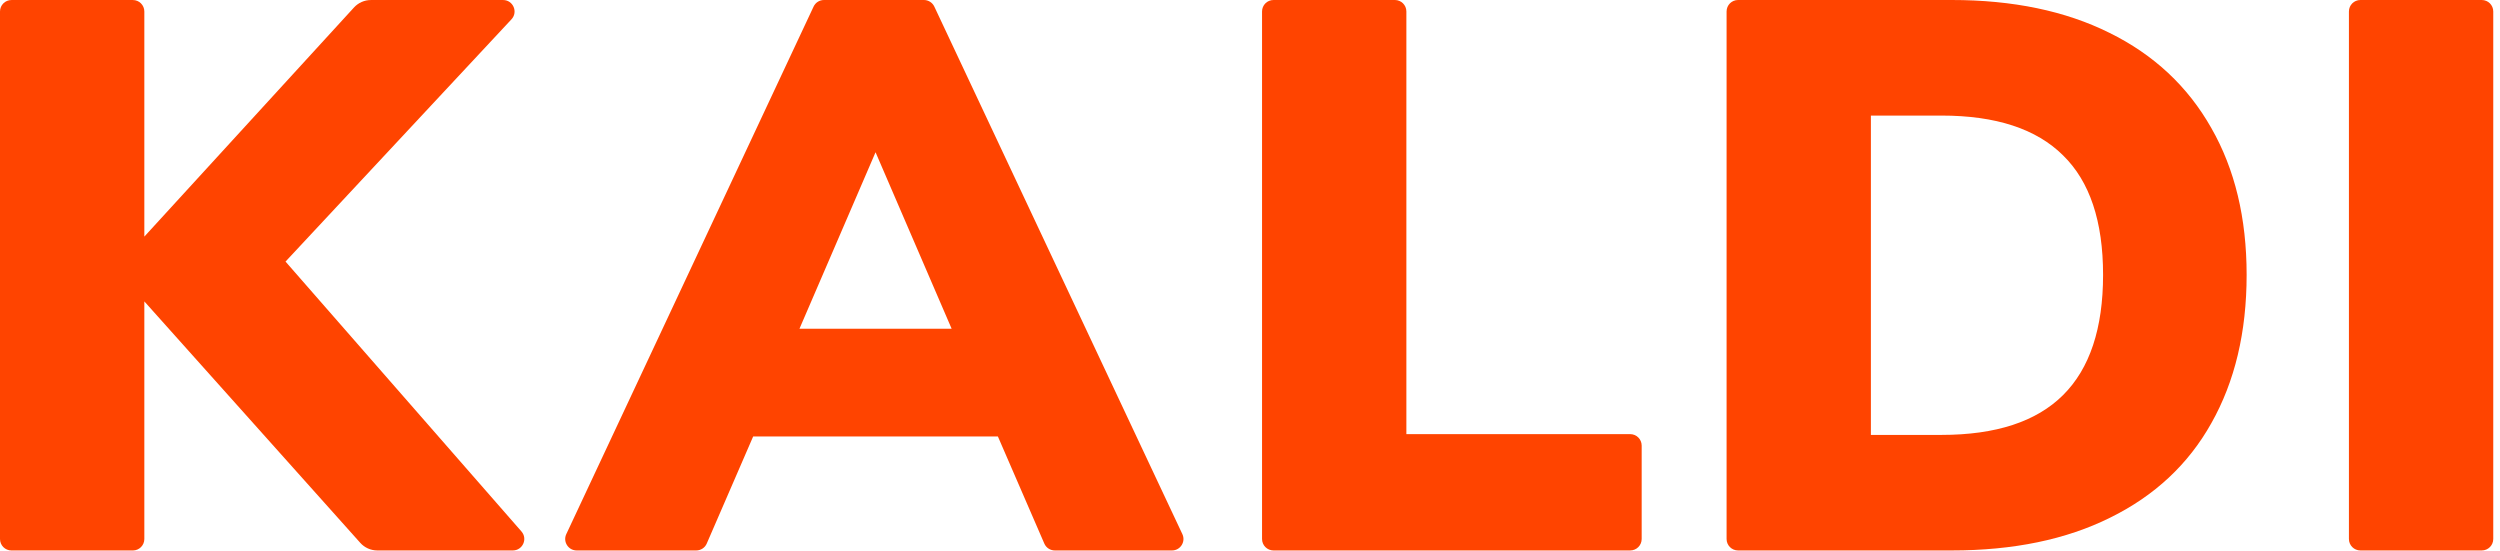
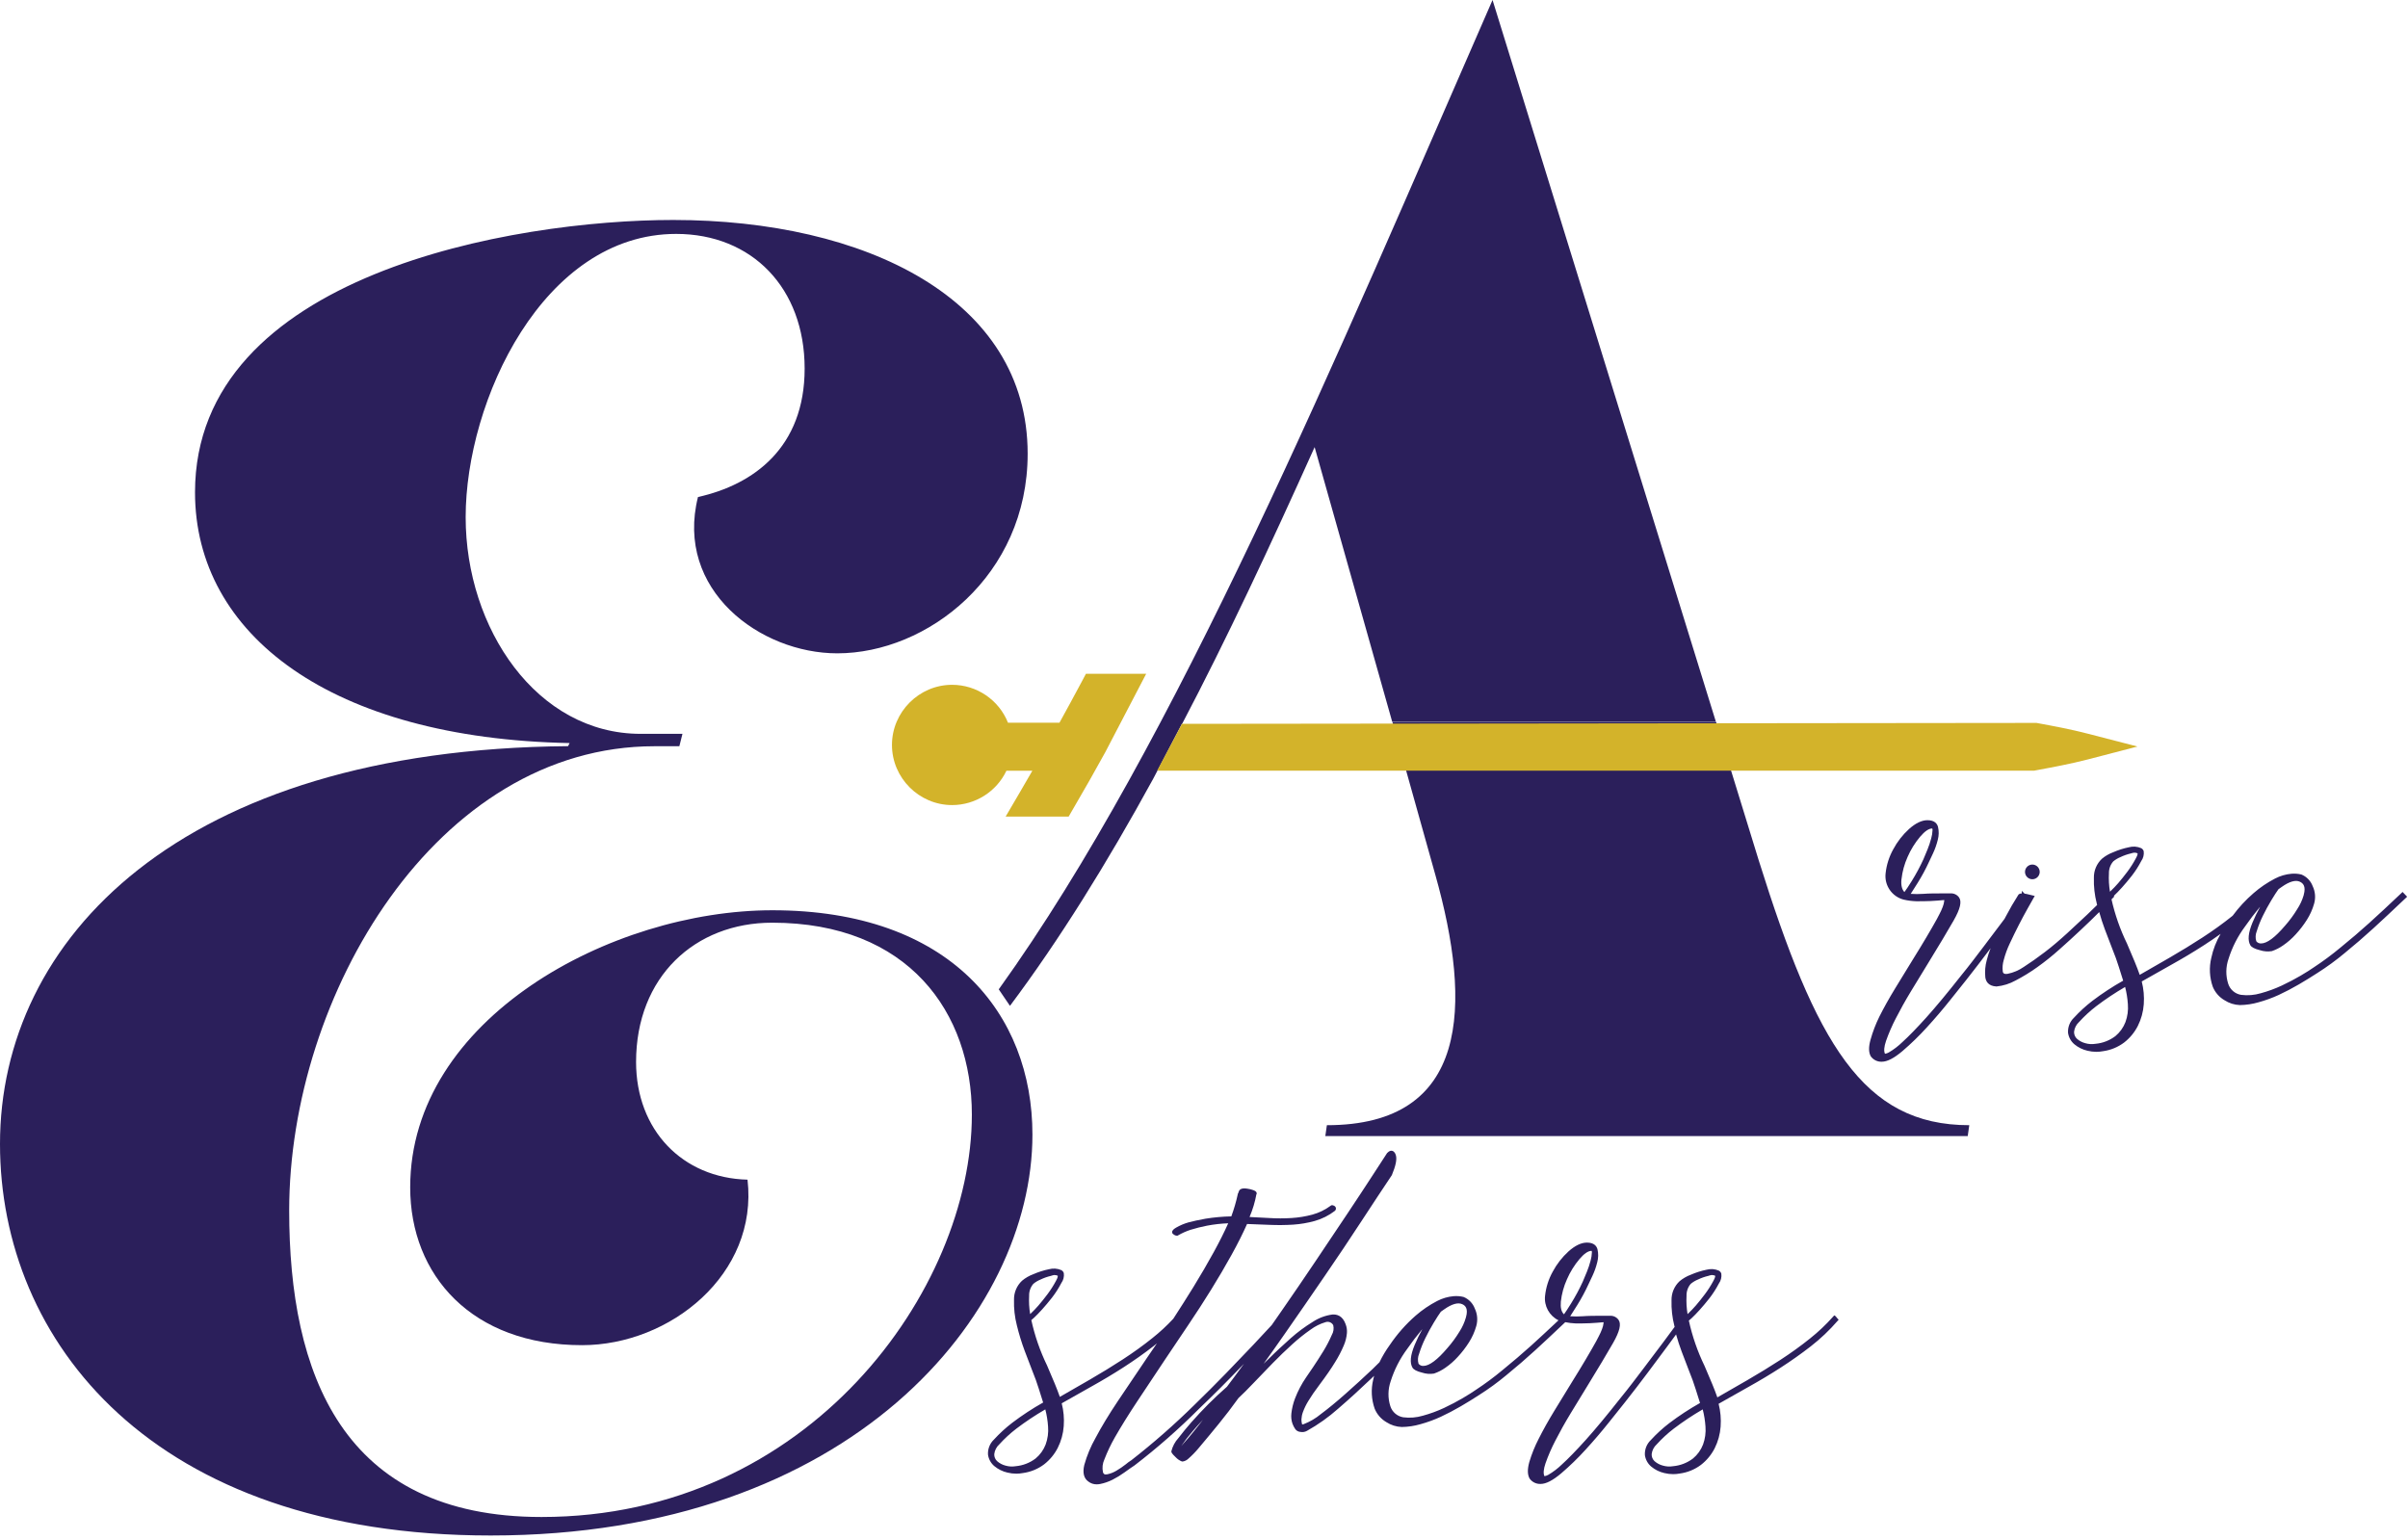
- <svg xmlns="http://www.w3.org/2000/svg" xmlns:xlink="http://www.w3.org/1999/xlink" viewBox="0 0 109 24">
-   <g transform="translate(-1470)">
-     <g style="mix-blend-mode:normal" transform="translate(1470)" fill="#f40">
-       <use xlink:href="#b" style="mix-blend-mode:normal" />
-       <use xlink:href="#c" style="mix-blend-mode:normal" />
-       <use xlink:href="#d" style="mix-blend-mode:normal" />
-       <use xlink:href="#e" style="mix-blend-mode:normal" />
-       <use xlink:href="#f" style="mix-blend-mode:normal" />
+ <svg xmlns="http://www.w3.org/2000/svg" width="100%" height="100%" viewBox="0 0 491 314" version="1.1" xml:space="preserve" style="fill-rule:evenodd;clip-rule:evenodd;stroke-linejoin:round;stroke-miterlimit:2;">
+   <g transform="matrix(0.75,0,0,0.75,0,0)">
+     <g transform="matrix(1,0,0,1,-75.46,-165.79)">
+       <path d="M202.06,306.4C202.06,336.7 221.42,365.32 249.61,365.32L261,365.32L260.16,368.69L253.4,368.69C194.06,368.69 154.08,436.44 154.08,494.94C154.08,539.13 168.39,578.26 222.68,578.26C295.48,578.26 339.68,516.4 339.68,468.85C339.68,441.08 322.43,416.67 285.39,416.67C264.39,416.67 248.39,431.4 248.39,454.54C248.39,473.06 261.01,486.1 278.69,486.54C281.64,512.21 257.69,531.54 233.69,531.54C203.81,531.54 186.98,512.6 186.98,488.62C186.98,442.75 241.69,413.29 285.45,413.29C333.84,413.29 356.15,441.48 356.15,474.29C356.15,523.11 306.91,583.29 208.86,583.29C116.7,583.29 75.46,530.29 75.46,476.82C75.46,421.27 124.27,369.51 229.9,368.67L230.32,367.83C165.51,366.57 128.48,338.37 128.48,299.66C128.48,240.33 215.17,225.6 258.48,225.6C310.66,225.6 354.85,247.06 354.85,289.14C354.85,322.39 327.5,343.43 303.09,343.43C282.09,343.43 258.9,326.18 265.22,300.93C280.37,297.56 294.22,287.46 294.22,266C294.22,244.12 279.91,229.39 259.29,229.39C223.1,229.39 202.06,274.84 202.06,306.4Z" style="fill:rgb(43,31,91);fill-rule:nonzero;" />
+     </g>
+     <g transform="matrix(1,0,0,1,-75.46,-165.79)">
+       <path d="M453.95,362L541.95,362L481.24,165.79C438.96,262.47 395.24,367.66 346.99,434.79L350.04,439.28C363.45,421.37 376.35,400.62 388.97,377.56L396.81,362.56L396.87,362.56C408.95,339.56 420.73,314.37 432.87,287.36L453.95,362Z" style="fill:rgb(43,31,91);fill-rule:nonzero;" />
+     </g>
+     <g transform="matrix(1,0,0,1,-75.46,-165.79)">
+       <path d="M553.62,399.76L542,362.05L454,362.05L454.16,362.61L456.82,372L465.66,403.56C475.76,439.33 474.92,471.73 436.2,471.73L435.78,474.68L610.43,474.68L610.85,471.73C581.82,471.72 569.19,449.42 553.62,399.76Z" style="fill:rgb(43,31,91);fill-rule:nonzero;" />
+     </g>
+     <g transform="matrix(1,0,0,1,-75.46,-165.79)">
+       <path d="M370.69,349L369.4,351.43C367.433,355.117 365.467,358.737 363.5,362.29L349.5,362.29C347.029,356.083 340.991,351.988 334.31,351.988C325.34,351.988 317.96,359.369 317.96,368.338C317.96,377.308 325.34,384.688 334.31,384.688C340.613,384.688 346.377,381.044 349.08,375.35L356.13,375.35C355.057,377.223 353.987,379.07 352.92,380.89L348.87,387.81L366,387.81L367.32,385.53C370.26,380.53 373.15,375.41 375.95,370.32L387.07,349L370.69,349Z" style="fill:rgb(211,179,42);fill-rule:nonzero;" />
+     </g>
+     <g transform="matrix(1,0,0,1,-75.46,-165.79)">
+       <path d="M643.12,365.29C638.43,364.07 633.72,363.2 629.12,362.35L396.8,362.6L390.07,375.33L628.5,375.33L629.3,375.18C633.8,374.34 638.45,373.48 643.08,372.28L656.57,368.77L643.12,365.29Z" style="fill:rgb(211,179,42);fill-rule:nonzero;" />
+     </g>
+     <g transform="matrix(1,0,0,1,-75.46,-165.79)">
+       <path d="M574.51,523.67L574.14,523.43L573.85,523.76C571.916,525.942 569.795,527.949 567.51,529.76C565.02,531.76 562.31,533.71 559.45,535.57C556.59,537.43 553.59,539.27 550.56,541.02L542.36,545.74C541.97,544.62 541.5,543.41 540.98,542.14C540.35,540.63 539.66,539 538.89,537.21C536.98,533.277 535.543,529.131 534.61,524.86C534.79,524.72 535.04,524.5 535.39,524.18C535.99,523.62 536.72,522.87 537.55,521.95C538.38,521.03 539.29,519.95 540.21,518.78C541.182,517.526 542.038,516.187 542.77,514.78C543.328,514.006 543.568,513.046 543.44,512.1C543.333,511.741 543.084,511.441 542.75,511.27C541.697,510.813 540.518,510.728 539.41,511.03C537.95,511.329 536.525,511.781 535.16,512.38C534.039,512.792 532.997,513.394 532.08,514.16C530.65,515.502 529.857,517.39 529.9,519.35C529.833,521.681 530.092,524.011 530.67,526.27C530.67,526.37 530.73,526.46 530.75,526.56C529.897,527.74 528.833,529.177 527.56,530.87C526.007,532.923 524.247,535.257 522.28,537.87C520.28,540.5 518.28,543.18 516.07,545.87C512.4,550.53 509.22,554.37 506.61,557.27C504,560.17 501.82,562.41 500.12,563.95C498.987,565.059 497.72,566.023 496.35,566.82C496.039,566.99 495.7,567.105 495.35,567.16C495,566.45 495.1,565.25 495.64,563.66C496.385,561.55 497.277,559.495 498.31,557.51C499.47,555.24 500.85,552.75 502.44,550.13C504.03,547.51 505.58,544.96 507.08,542.53C510,537.78 512.32,533.89 514,530.96C515.82,527.77 516.29,525.76 515.48,524.64C514.952,523.912 514.088,523.501 513.19,523.55L511.31,523.55C509.24,523.55 507.31,523.55 505.69,523.68C504.578,523.757 503.462,523.757 502.35,523.68L504.25,520.68C505.406,518.829 506.442,516.905 507.35,514.92C507.517,514.587 507.873,513.83 508.42,512.65C508.969,511.472 509.401,510.243 509.71,508.98C510.02,507.833 510.04,506.627 509.77,505.47C509.55,504.64 508.88,503.65 506.9,503.65C505.36,503.65 503.68,504.45 501.9,506.04C500.156,507.626 498.698,509.5 497.59,511.58C496.471,513.597 495.767,515.817 495.52,518.11C495.203,520.875 496.67,523.556 499.17,524.78C496.31,527.48 493.8,529.78 491.73,531.67C489.32,533.83 486.73,536.06 483.96,538.31C481.643,540.239 479.22,542.035 476.7,543.69C475.87,544.27 474.7,545.02 473.15,545.93C471.6,546.84 469.92,547.73 468.05,548.61C466.194,549.476 464.267,550.182 462.29,550.72C460.562,551.231 458.747,551.378 456.96,551.15C455.325,550.886 453.971,549.725 453.46,548.15C452.747,545.942 452.776,543.561 453.54,541.37C454.536,538.194 456.061,535.209 458.05,532.54C459.37,530.64 460.65,528.97 461.85,527.54L462.15,527.19C461.37,528.581 460.672,530.017 460.06,531.49C458.9,534.31 458.7,536.32 459.47,537.65C459.8,538.2 460.63,538.65 462.1,539.01C463.138,539.351 464.242,539.437 465.32,539.26C466.417,538.887 467.454,538.358 468.4,537.69C469.654,536.827 470.801,535.821 471.82,534.69C472.936,533.483 473.94,532.178 474.82,530.79C475.703,529.41 476.377,527.907 476.82,526.33C477.267,524.754 477.125,523.068 476.42,521.59C475.887,520.156 474.777,519.008 473.36,518.43C472.48,518.217 471.572,518.146 470.67,518.22C469.109,518.354 467.59,518.796 466.2,519.52C464.087,520.613 462.113,521.956 460.32,523.52C457.656,525.856 455.304,528.525 453.32,531.46C452.243,532.947 451.299,534.527 450.5,536.18L448.66,538C446.17,540.37 443.66,542.64 441.26,544.77C438.86,546.9 436.59,548.77 434.57,550.27C433.169,551.439 431.584,552.368 429.88,553.02C429.75,553.072 429.61,553.096 429.47,553.09C429.341,552.648 429.277,552.19 429.28,551.73C429.314,551.046 429.452,550.372 429.69,549.73C430.087,548.646 430.596,547.607 431.21,546.63C431.95,545.4 432.95,543.94 434.21,542.28C435.96,539.95 437.39,537.88 438.44,536.15C439.348,534.706 440.137,533.191 440.8,531.62C441.262,530.553 441.549,529.418 441.65,528.26C441.716,527.448 441.6,526.631 441.31,525.87C440.48,523.49 438.87,523.11 437.66,523.21C435.765,523.468 433.953,524.152 432.36,525.21C430.232,526.512 428.224,528.001 426.36,529.66C424.36,531.46 422.36,533.28 420.56,535.08L419,536.59C420.887,533.97 422.803,531.26 424.75,528.46C428.25,523.46 431.88,518.17 435.55,512.82C439.07,507.68 442.46,502.65 445.6,497.82C448.74,492.99 451.48,488.9 453.87,485.3C454.93,482.74 455.29,480.97 454.95,479.88C454.87,479.63 454.64,478.88 453.95,478.7C453.53,478.59 453.09,478.77 452.57,479.31C451.903,480.317 450.603,482.317 448.67,485.31C446.78,488.23 444.45,491.76 441.77,495.79C439.09,499.82 436.2,504.12 433.1,508.73C430,513.34 426.9,517.89 423.93,522.16L421.21,526.07C419.92,527.49 418.21,529.32 416.13,531.52C414.05,533.72 411.51,536.37 408.79,539.18C406.07,541.99 403.17,544.88 400.26,547.71C394.819,553.074 389.073,558.119 383.05,562.82C382.511,563.152 381.999,563.527 381.52,563.94C380.719,564.569 379.878,565.144 379,565.66C378.217,566.136 377.358,566.475 376.46,566.66C375.68,566.81 375.46,566.49 375.33,566.1C375.07,564.927 375.203,563.7 375.71,562.61C376.507,560.541 377.46,558.535 378.56,556.61C380.23,553.69 382.27,550.4 384.63,546.84C386.99,543.28 389.55,539.43 392.23,535.41C394.23,532.397 396.323,529.28 398.51,526.06C400.68,522.85 402.77,519.61 404.74,516.43C406.71,513.25 408.57,510.08 410.28,506.99C411.99,503.9 413.34,501.2 414.5,498.59L420.75,498.83C422.84,498.916 424.932,498.896 427.02,498.77C429.009,498.637 430.979,498.302 432.9,497.77C434.894,497.207 436.761,496.267 438.4,495C438.573,494.846 438.671,494.626 438.671,494.395C438.671,494.164 438.573,493.944 438.4,493.79L438.32,493.73C437.73,493.34 437.38,493.48 437.24,493.62C435.738,494.733 434.043,495.557 432.24,496.05C430.383,496.548 428.48,496.856 426.56,496.97C424.562,497.094 422.558,497.094 420.56,496.97C418.747,496.857 416.953,496.763 415.18,496.69C416.033,494.693 416.66,492.607 417.05,490.47L417.14,490.36L417.09,490.1C417.02,489.78 416.74,489.61 416.26,489.41C415.738,489.211 415.194,489.073 414.64,489C414.13,488.92 412.58,488.68 412.26,489.73C412.209,489.917 412.146,490.101 412.07,490.28L411.97,490.38L411.97,490.52C411.528,492.559 410.943,494.563 410.22,496.52C407.875,496.568 405.536,496.779 403.22,497.15C401.34,497.49 399.78,497.83 398.59,498.15C397.408,498.485 396.273,498.965 395.21,499.58C394.62,499.93 394.09,500.33 394.13,500.85C394.156,501.11 394.321,501.336 394.56,501.44C394.812,501.659 395.136,501.776 395.47,501.77L395.6,501.77L395.72,501.7C396.804,501.072 397.95,500.56 399.14,500.17C400.609,499.718 402.101,499.344 403.61,499.05C405.514,498.686 407.443,498.469 409.38,498.4C408.28,500.85 406.96,503.48 405.45,506.23C403.78,509.28 401.92,512.46 399.94,515.69C398.17,518.56 396.32,521.47 394.45,524.35C392.686,526.248 390.781,528.01 388.75,529.62C386.26,531.62 383.55,533.57 380.69,535.43C377.83,537.29 374.83,539.13 371.8,540.88L363.6,545.6C363.21,544.48 362.74,543.27 362.22,542C361.59,540.49 360.9,538.86 360.13,537.07C358.22,533.137 356.783,528.991 355.85,524.72C356.03,524.58 356.28,524.36 356.63,524.04C357.23,523.48 357.96,522.73 358.79,521.81C359.62,520.89 360.53,519.81 361.45,518.64C362.422,517.386 363.278,516.047 364.01,514.64C364.568,513.866 364.808,512.906 364.68,511.96C364.573,511.601 364.324,511.301 363.99,511.13C362.937,510.673 361.758,510.588 360.65,510.89C359.19,511.189 357.765,511.641 356.4,512.24C355.279,512.652 354.237,513.254 353.32,514.02C351.89,515.362 351.097,517.25 351.14,519.21C351.073,521.541 351.332,523.871 351.91,526.13C352.485,528.505 353.203,530.842 354.06,533.13C354.9,535.357 355.567,537.1 356.06,538.36C356.8,540.18 357.41,541.85 357.87,543.36C358.33,544.87 358.68,545.98 359.06,547.13C356.149,548.769 353.353,550.603 350.69,552.62C348.893,553.997 347.219,555.53 345.69,557.2C344.568,558.261 343.974,559.768 344.07,561.31C344.244,562.532 344.864,563.648 345.81,564.44C346.835,565.287 348.044,565.883 349.34,566.18C350.135,566.379 350.951,566.48 351.77,566.48C352.371,566.479 352.97,566.422 353.56,566.31C355.651,566.031 357.634,565.218 359.32,563.95C360.876,562.742 362.146,561.205 363.04,559.45C363.963,557.609 364.514,555.604 364.66,553.55C364.814,551.467 364.629,549.373 364.11,547.35C366.86,545.77 369.62,544.21 372.32,542.71C375.25,541.08 378.16,539.34 380.95,537.54C383.74,535.74 386.53,533.78 389.15,531.74C389.44,531.52 389.71,531.28 389.99,531.05C389.11,532.35 388.23,533.64 387.36,534.89C384.52,539.07 381.83,543.07 379.36,546.76C376.89,550.45 374.86,553.83 373.31,556.76C371.994,559.072 370.966,561.537 370.25,564.1C369.74,566.24 370.13,567.77 371.37,568.63C372.013,569.128 372.807,569.393 373.62,569.38C373.929,569.379 374.237,569.349 374.54,569.29C375.718,569.056 376.858,568.662 377.93,568.12C379.071,567.541 380.165,566.872 381.2,566.12C382.2,565.37 383.14,564.75 383.91,564.23C390.077,559.496 395.927,554.362 401.42,548.86C405.42,545.04 409.36,541.09 413.18,537.1L413.67,536.58C411.82,539.14 410.25,541.25 409.03,542.84C405.584,545.867 402.337,549.114 399.31,552.56C398.13,553.9 396.96,555.33 395.84,556.79C394.899,557.817 394.235,559.066 393.91,560.42C393.91,560.72 394.1,561.06 395.07,561.98C395.548,562.504 396.14,562.911 396.8,563.17L397,563.17C397.564,563.089 398.088,562.833 398.5,562.44C399.502,561.57 400.431,560.62 401.28,559.6C403.16,557.37 405.02,555.13 406.81,552.93C408.6,550.73 410.47,548.3 412.16,545.93C413.34,544.84 414.72,543.46 416.39,541.7C418.06,539.94 419.72,538.23 421.47,536.43C423.22,534.63 425.02,532.9 426.79,531.3C428.365,529.856 430.036,528.52 431.79,527.3C432.997,526.406 434.351,525.729 435.79,525.3C436.599,524.992 437.521,525.337 437.93,526.1C438.15,527.003 438.01,527.958 437.54,528.76C436.881,530.279 436.116,531.749 435.25,533.16C434.25,534.75 433.34,536.22 432.44,537.53C431.54,538.84 430.89,539.8 430.55,540.3C429.333,542.077 428.326,543.99 427.55,546C427.044,547.312 426.708,548.683 426.55,550.08C426.436,551.023 426.535,551.98 426.84,552.88C427.04,553.422 427.309,553.936 427.64,554.41C427.985,554.84 428.499,555.103 429.05,555.13C429.65,555.24 430.271,555.134 430.8,554.83C433.821,553.139 436.651,551.128 439.24,548.83C442.29,546.2 445.36,543.4 448.37,540.52L449.04,539.87C448.95,540.23 448.86,540.59 448.79,540.94C448.162,543.554 448.305,546.295 449.2,548.83C449.829,550.352 450.939,551.627 452.36,552.46C453.615,553.279 455.072,553.739 456.57,553.79C458.297,553.764 460.013,553.505 461.67,553.02C463.548,552.502 465.38,551.834 467.15,551.02C468.98,550.17 470.81,549.21 472.59,548.17C474.37,547.13 476.06,546.09 477.59,545.09C480.193,543.442 482.685,541.625 485.05,539.65C487.81,537.4 490.43,535.13 492.86,532.91C495.11,530.85 497.79,528.35 501.01,525.29C501.953,525.48 502.909,525.594 503.87,525.63C505.09,525.63 506.37,525.63 507.69,525.57C509.01,525.51 510.22,525.4 511.42,525.3C511.439,525.375 511.439,525.455 511.42,525.53C511.357,526.089 511.219,526.637 511.01,527.16C510.768,527.808 510.484,528.439 510.16,529.05C509.82,529.68 509.57,530.17 509.41,530.49C508.58,531.99 507.61,533.67 506.53,535.49C505.45,537.31 504.27,539.26 503.02,541.26L498.02,549.42C496.39,552.09 494.97,554.64 493.79,556.99C492.744,559.009 491.89,561.121 491.24,563.3C490.7,565.25 490.71,566.71 491.31,567.8C491.995,568.767 493.126,569.321 494.31,569.27C495.78,569.27 497.61,568.33 499.91,566.39C502.257,564.382 504.475,562.228 506.55,559.94C508.77,557.51 510.89,555.03 512.85,552.57L517.31,546.98C519.48,544.23 521.57,541.5 523.54,538.87C525.51,536.24 527.25,533.87 528.75,531.87L531.14,528.62C531.59,530.2 532.08,531.76 532.65,533.26C533.49,535.487 534.157,537.23 534.65,538.49C535.39,540.31 536,541.98 536.46,543.49C536.92,545 537.27,546.11 537.65,547.26C534.739,548.899 531.943,550.733 529.28,552.75C527.483,554.127 525.809,555.66 524.28,557.33C523.158,558.391 522.564,559.898 522.66,561.44C522.834,562.662 523.454,563.778 524.4,564.57C525.425,565.417 526.634,566.013 527.93,566.31C528.725,566.509 529.541,566.61 530.36,566.61C530.961,566.609 531.56,566.552 532.15,566.44C534.241,566.161 536.224,565.348 537.91,564.08C539.466,562.872 540.736,561.335 541.63,559.58C542.553,557.739 543.104,555.734 543.25,553.68C543.404,551.597 543.219,549.503 542.7,547.48C545.45,545.9 548.21,544.34 550.91,542.84C553.84,541.21 556.75,539.47 559.54,537.67C562.33,535.87 565.12,533.91 567.74,531.87C570.389,529.81 572.831,527.495 575.03,524.96L575.34,524.61L575.01,524.28C574.86,524.063 574.693,523.859 574.51,523.67ZM538.38,549C538.774,550.53 539.025,552.094 539.13,553.67C539.265,555.325 539.04,556.99 538.47,558.55C537.899,560.034 536.955,561.346 535.73,562.36C534.158,563.549 532.283,564.273 530.32,564.45C529.389,564.605 528.435,564.547 527.53,564.28C526.697,564.06 525.926,563.649 525.28,563.08C524.756,562.591 524.471,561.896 524.5,561.18C524.617,560.148 525.108,559.195 525.88,558.5C527.295,556.94 528.848,555.511 530.52,554.23C533.03,552.327 535.655,550.58 538.38,549ZM540.91,512.48C541.208,512.469 541.504,512.535 541.77,512.67C541.77,512.73 541.85,513.07 541.27,514.08C540.602,515.329 539.839,516.526 538.99,517.66C538.13,518.81 537.29,519.85 536.5,520.77C535.88,521.49 535.13,522.27 534.26,523.1C533.984,521.449 533.89,519.772 533.98,518.1C533.946,516.915 534.357,515.759 535.13,514.86C535.715,514.379 536.369,513.988 537.07,513.7C537.977,513.263 538.929,512.928 539.91,512.7C540.233,512.579 540.568,512.495 540.91,512.45L540.91,512.48ZM500.67,523.16C499.93,522.46 499.67,521.33 499.81,519.7C500.042,517.602 500.602,515.554 501.47,513.63C502.327,511.653 503.466,509.811 504.85,508.16C506.13,506.65 507.24,505.89 508.17,505.89C508.24,506.026 508.267,506.179 508.25,506.33C508.222,507.095 508.101,507.854 507.89,508.59C507.62,509.61 507.286,510.612 506.89,511.59C506.47,512.63 506.097,513.523 505.77,514.27C504.84,516.305 503.781,518.279 502.6,520.18C501.77,521.52 501.11,522.54 500.67,523.14L500.67,523.16ZM474,524C473.611,525.371 473.018,526.676 472.24,527.87C471.282,529.452 470.184,530.944 468.96,532.33C466.23,535.55 464.03,537.18 462.43,537.18C461.921,537.213 461.428,536.987 461.12,536.58C460.856,535.686 460.912,534.727 461.28,533.87C461.725,532.428 462.283,531.024 462.95,529.67C463.65,528.23 464.43,526.8 465.25,525.44C466.07,524.08 466.69,523.13 467.19,522.44L468.01,521.86C470.18,520.31 471.87,519.86 473.01,520.4C473.79,520.75 474.71,521.51 474,524ZM401.7,552.86C400.5,554.39 399.43,555.72 398.51,556.8C397.59,557.88 397.06,558.48 396.59,558.99C397.553,557.577 398.598,556.221 399.72,554.93C400.553,553.943 401.487,552.903 402.52,551.81L401.7,552.86ZM359.65,549C360.044,550.53 360.295,552.094 360.4,553.67C360.535,555.325 360.31,556.99 359.74,558.55C359.169,560.034 358.225,561.346 357,562.36C355.428,563.549 353.553,564.273 351.59,564.45C350.659,564.605 349.705,564.547 348.8,564.28C347.967,564.06 347.196,563.649 346.55,563.08C346.026,562.591 345.741,561.896 345.77,561.18C345.887,560.148 346.378,559.195 347.15,558.5C348.565,556.94 350.118,555.511 351.79,554.23C354.3,552.327 356.925,550.58 359.65,549ZM362.18,512.48C362.478,512.469 362.774,512.535 363.04,512.67C363.04,512.73 363.12,513.07 362.54,514.08C361.872,515.329 361.109,516.526 360.26,517.66C359.4,518.81 358.56,519.85 357.77,520.77C357.15,521.49 356.4,522.27 355.53,523.1C355.254,521.449 355.16,519.772 355.25,518.1C355.216,516.915 355.627,515.759 356.4,514.86C356.985,514.379 357.639,513.988 358.34,513.7C359.247,513.263 360.199,512.928 361.18,512.7C361.503,512.579 361.838,512.495 362.18,512.45L362.18,512.48Z" style="fill:rgb(43,31,91);fill-rule:nonzero;" />
+     </g>
+     <g transform="matrix(1,0,0,1,-75.46,-165.79)">
+       <path d="M628,404.86C629.097,404.86 630,403.957 630,402.86C630,401.763 629.097,400.86 628,400.86C626.903,400.86 626,401.763 626,402.86C626,403.957 626.903,404.86 628,404.86Z" style="fill:rgb(43,31,91);fill-rule:nonzero;" />
+     </g>
+     <g transform="matrix(1,0,0,1,-75.46,-165.79)">
+       <path d="M728.65,408.31L728.3,408.65C724.86,411.92 721.91,414.65 719.52,416.81C717.13,418.97 714.52,421.2 711.75,423.45C709.433,425.379 707.01,427.175 704.49,428.83C703.66,429.41 702.49,430.16 700.94,431.07C699.39,431.98 697.71,432.87 695.84,433.75C693.984,434.616 692.057,435.322 690.08,435.86C688.352,436.371 686.537,436.518 684.75,436.29C683.115,436.026 681.761,434.865 681.25,433.29C680.537,431.082 680.566,428.701 681.33,426.51C682.326,423.334 683.851,420.349 685.84,417.68C687.16,415.78 688.44,414.11 689.64,412.68L689.94,412.33C689.16,413.721 688.462,415.157 687.85,416.63C686.69,419.45 686.49,421.46 687.26,422.79C687.59,423.34 688.42,423.79 689.89,424.15C690.927,424.491 692.032,424.577 693.11,424.4C694.207,424.027 695.244,423.498 696.19,422.83C697.444,421.967 698.591,420.961 699.61,419.83C700.726,418.623 701.73,417.318 702.61,415.93C703.493,414.55 704.167,413.047 704.61,411.47C705.057,409.894 704.915,408.208 704.21,406.73C703.677,405.296 702.567,404.148 701.15,403.57C700.271,403.354 699.362,403.284 698.46,403.36C696.899,403.494 695.38,403.936 693.99,404.66C691.877,405.753 689.903,407.096 688.11,408.66C686.008,410.477 684.117,412.523 682.47,414.76L682.34,414.87C679.85,416.87 677.14,418.82 674.28,420.68C671.42,422.54 668.42,424.38 665.39,426.13L657.19,430.85C656.8,429.73 656.33,428.52 655.81,427.25C655.18,425.74 654.49,424.11 653.72,422.32C651.861,418.496 650.451,414.469 649.52,410.32L649.86,409.98L650.31,409.53L650.11,409.41L650.22,409.31C650.82,408.75 651.55,408 652.38,407.08C653.21,406.16 654.12,405.08 655.04,403.91C656.012,402.656 656.868,401.317 657.6,399.91C658.158,399.136 658.398,398.176 658.27,397.23C658.163,396.871 657.914,396.571 657.58,396.4C656.528,395.939 655.348,395.854 654.24,396.16C652.78,396.459 651.355,396.911 649.99,397.51C648.869,397.922 647.827,398.524 646.91,399.29C645.48,400.632 644.687,402.52 644.73,404.48C644.663,406.811 644.922,409.141 645.5,411.4C645.5,411.55 645.58,411.69 645.62,411.84C644.85,412.6 643.98,413.46 642.94,414.44C641.33,415.97 639.49,417.68 637.48,419.52C635.47,421.36 633.48,423.07 631.42,424.64C629.36,426.21 627.42,427.58 625.68,428.69C624.358,429.611 622.86,430.251 621.28,430.57C620.13,430.75 620.02,430.24 619.96,429.96C619.826,428.917 619.911,427.858 620.21,426.85C620.615,425.283 621.171,423.76 621.87,422.3C622.67,420.58 623.49,418.9 624.31,417.3C625.13,415.7 625.92,414.23 626.69,412.86L628.32,409.97L628.65,409.4L628.01,409.24L626.43,408.86L625.88,408.77L625.13,408.01L625.13,408.73C624.821,408.704 624.513,408.797 624.27,408.99L624.2,409.08C623.6,410.03 623,411 622.42,412C621.84,413 621.35,413.95 620.73,415.07L620.44,415.62L620.14,416.02C618.587,418.073 616.827,420.407 614.86,423.02C612.86,425.65 610.86,428.33 608.65,431.02C604.98,435.68 601.8,439.52 599.19,442.42C596.58,445.32 594.4,447.56 592.7,449.1C591.567,450.209 590.3,451.173 588.93,451.97C588.619,452.14 588.28,452.255 587.93,452.31C587.58,451.6 587.68,450.4 588.22,448.81C588.965,446.7 589.857,444.645 590.89,442.66C592.05,440.39 593.43,437.9 595.02,435.28C596.61,432.66 598.16,430.11 599.66,427.68C602.58,422.93 604.9,419.04 606.58,416.11C608.4,412.92 608.87,410.91 608.06,409.79C607.532,409.062 606.668,408.651 605.77,408.7L603.89,408.7C601.82,408.7 599.89,408.7 598.27,408.83C597.158,408.906 596.042,408.906 594.93,408.83L596.83,405.83C597.986,403.979 599.022,402.055 599.93,400.07C600.097,399.737 600.453,398.98 601,397.8C601.549,396.622 601.981,395.393 602.29,394.13C602.6,392.983 602.62,391.777 602.35,390.62C602.13,389.79 601.46,388.8 599.48,388.8C597.94,388.8 596.26,389.6 594.48,391.19C592.736,392.776 591.278,394.65 590.17,396.73C589.051,398.747 588.347,400.967 588.1,403.26C587.723,406.512 589.829,409.576 593,410.39C594.145,410.656 595.315,410.807 596.49,410.84C597.71,410.84 598.99,410.84 600.31,410.78C601.63,410.72 602.84,410.61 604.04,410.51C604.059,410.585 604.059,410.665 604.04,410.74C603.977,411.299 603.839,411.847 603.63,412.37C603.388,413.018 603.104,413.649 602.78,414.26C602.44,414.89 602.19,415.38 602.03,415.7C601.2,417.2 600.23,418.88 599.15,420.7C598.07,422.52 596.89,424.47 595.64,426.47L590.64,434.63C589.01,437.3 587.59,439.85 586.41,442.2C585.413,444.221 584.606,446.33 584,448.5C583.46,450.45 583.47,451.91 584.07,453C584.755,453.967 585.886,454.521 587.07,454.47C588.54,454.47 590.37,453.53 592.67,451.59C595.017,449.582 597.235,447.428 599.31,445.14C601.53,442.71 603.65,440.23 605.61,437.77L610.07,432.18C612.24,429.43 614.33,426.7 616.3,424.07L616.65,423.6C616.231,424.663 615.88,425.752 615.6,426.86C615.183,428.369 615.051,429.943 615.21,431.5C615.35,432.58 615.98,433.89 618.21,434.01L618.27,434.01C620.082,433.827 621.838,433.275 623.43,432.39C625.481,431.327 627.453,430.117 629.33,428.77C631.444,427.263 633.471,425.637 635.4,423.9C637.4,422.14 639.32,420.36 641.18,418.62C643.04,416.88 644.68,415.29 646.18,413.78C646.63,415.36 647.12,416.93 647.69,418.43C648.53,420.657 649.197,422.4 649.69,423.66C650.43,425.48 651.04,427.15 651.5,428.66C651.96,430.17 652.31,431.28 652.69,432.43C649.779,434.069 646.983,435.903 644.32,437.92C642.523,439.297 640.849,440.83 639.32,442.5C638.198,443.561 637.604,445.068 637.7,446.61C637.874,447.832 638.494,448.948 639.44,449.74C640.465,450.587 641.674,451.183 642.97,451.48C643.765,451.679 644.581,451.78 645.4,451.78C646.001,451.779 646.6,451.722 647.19,451.61C649.281,451.331 651.264,450.518 652.95,449.25C654.506,448.042 655.776,446.505 656.67,444.75C657.593,442.909 658.144,440.904 658.29,438.85C658.444,436.767 658.259,434.673 657.74,432.65C660.49,431.07 663.25,429.51 665.95,428.01C668.88,426.38 671.79,424.64 674.58,422.84C676.14,421.84 677.67,420.79 679.18,419.71C677.995,421.731 677.141,423.929 676.65,426.22C676.022,428.834 676.165,431.575 677.06,434.11C677.689,435.632 678.799,436.907 680.22,437.74C681.475,438.559 682.932,439.019 684.43,439.07C686.157,439.044 687.873,438.785 689.53,438.3C691.408,437.782 693.24,437.114 695.01,436.3C696.84,435.45 698.67,434.49 700.45,433.45C702.23,432.41 703.92,431.37 705.45,430.37C708.053,428.722 710.545,426.905 712.91,424.93C715.67,422.68 718.29,420.41 720.72,418.19C723.15,415.97 726,413.3 729.52,409.96L729.89,409.61L728.65,408.31ZM701.78,409.15C701.383,410.515 700.783,411.813 700,413C699.042,414.582 697.944,416.074 696.72,417.46C693.99,420.68 691.79,422.31 690.19,422.31C689.681,422.343 689.188,422.117 688.88,421.71C688.603,420.82 688.646,419.862 689,419C689.445,417.558 690.003,416.154 690.67,414.8C691.37,413.36 692.15,411.93 692.97,410.57C693.79,409.21 694.41,408.26 694.91,407.57L695.73,406.99C697.9,405.44 699.59,404.99 700.73,405.53C701.54,405.92 702.46,406.67 701.77,409.14L701.78,409.15ZM653.22,434.15C653.614,435.68 653.865,437.244 653.97,438.82C654.105,440.475 653.88,442.14 653.31,443.7C652.739,445.184 651.795,446.496 650.57,447.51C648.998,448.699 647.123,449.423 645.16,449.6C644.229,449.754 643.275,449.696 642.37,449.43C641.537,449.21 640.766,448.799 640.12,448.23C639.596,447.741 639.311,447.046 639.34,446.33C639.457,445.298 639.948,444.345 640.72,443.65C642.135,442.09 643.688,440.661 645.36,439.38C647.87,437.473 650.495,435.723 653.22,434.14L653.22,434.15ZM655.75,397.63C656.048,397.619 656.344,397.685 656.61,397.82C656.61,397.88 656.69,398.22 656.11,399.23C655.442,400.479 654.679,401.676 653.83,402.81C652.97,403.96 652.13,405 651.34,405.92C650.72,406.64 649.97,407.42 649.1,408.25C648.824,406.599 648.73,404.922 648.82,403.25C648.792,402.057 649.213,400.897 650,400C650.585,399.519 651.239,399.128 651.94,398.84C652.847,398.403 653.799,398.068 654.78,397.84C655.094,397.731 655.42,397.658 655.75,397.62L655.75,397.63ZM592.42,404.86C592.652,402.762 593.212,400.714 594.08,398.79C594.937,396.813 596.076,394.971 597.46,393.32C598.74,391.81 599.85,391.05 600.78,391.05C600.85,391.186 600.877,391.339 600.86,391.49C600.832,392.255 600.711,393.014 600.5,393.75C600.23,394.77 599.896,395.772 599.5,396.75C599.08,397.79 598.707,398.683 598.38,399.43C597.45,401.465 596.391,403.439 595.21,405.34C594.33,406.75 593.66,407.76 593.21,408.34C592.53,407.61 592.25,406.47 592.41,404.85L592.42,404.86Z" style="fill:rgb(43,31,91);fill-rule:nonzero;" />
    </g>
  </g>
-   <defs>
-     <path id="b" d="M22.735 23.171c.283.323.053.829-.376.829h-5.907c-.285 0-.556-.121-.745-.333l-9.414-10.526v10.36c0 .276-.224.5-.5.5h-5.293c-.276 0-.5-.224-.5-.5v-23c0-.276.224-.5.5-.5h5.293c.276 0 .5.224.5.5v9.815l9.141-9.99c.19-.207.457-.325.738-.325h5.762c.437 0 .664.521.366.841l-9.851 10.563 10.287 11.767z" />
-     <path id="c" d="M45.991 24c-.199 0-.38-.118-.459-.301l-2.024-4.669h-10.67l-2.024 4.669c-.079.183-.259.301-.459.301h-5.212c-.366 0-.608-.381-.453-.712l10.782-23c.082-.176.259-.288.453-.288h4.358c.194 0 .37.112.453.287l10.815 23c.156.332-.086.713-.452.713h-5.108zm-11.135-9.668h6.635l-3.317-7.694-3.317 7.694z" />
-     <path id="d" d="M55.525 24c-.276 0-.5-.224-.5-.5v-23c0-.276.224-.5.5-.5h5.293c.276 0 .5.224.5.5v18.428h9.759c.276 0 .5.224.5.5v4.072c0 .276-.224.5-.5.5h-15.552z" />
-     <path id="e" d="M75.279.5c0-.276.224-.5.5-.5h9.315c2.667 0 4.959.477 6.874 1.43 1.938.953 3.42 2.338 4.446 4.153 1.026 1.793 1.539 3.926 1.539 6.4 0 2.496-.513 4.652-1.539 6.468-1.003 1.793-2.474 3.166-4.412 4.119-1.915.953-4.218 1.43-6.908 1.43h-9.315c-.276 0-.5-.224-.5-.5v-23zm9.37 18.462c2.371 0 4.138-.579 5.301-1.736 1.163-1.157 1.744-2.905 1.744-5.242 0-2.338-.581-4.074-1.744-5.209-1.163-1.157-2.93-1.736-5.301-1.736h-3.078v13.923h3.078z" />
-     <path id="f" d="M102.913 24c-.276 0-.5-.224-.5-.5v-23c0-.276.224-.5.5-.5h5.293c.276 0 .5.224.5.5v23c0 .276-.224.5-.5.5h-5.293z" />
-   </defs>
</svg>
